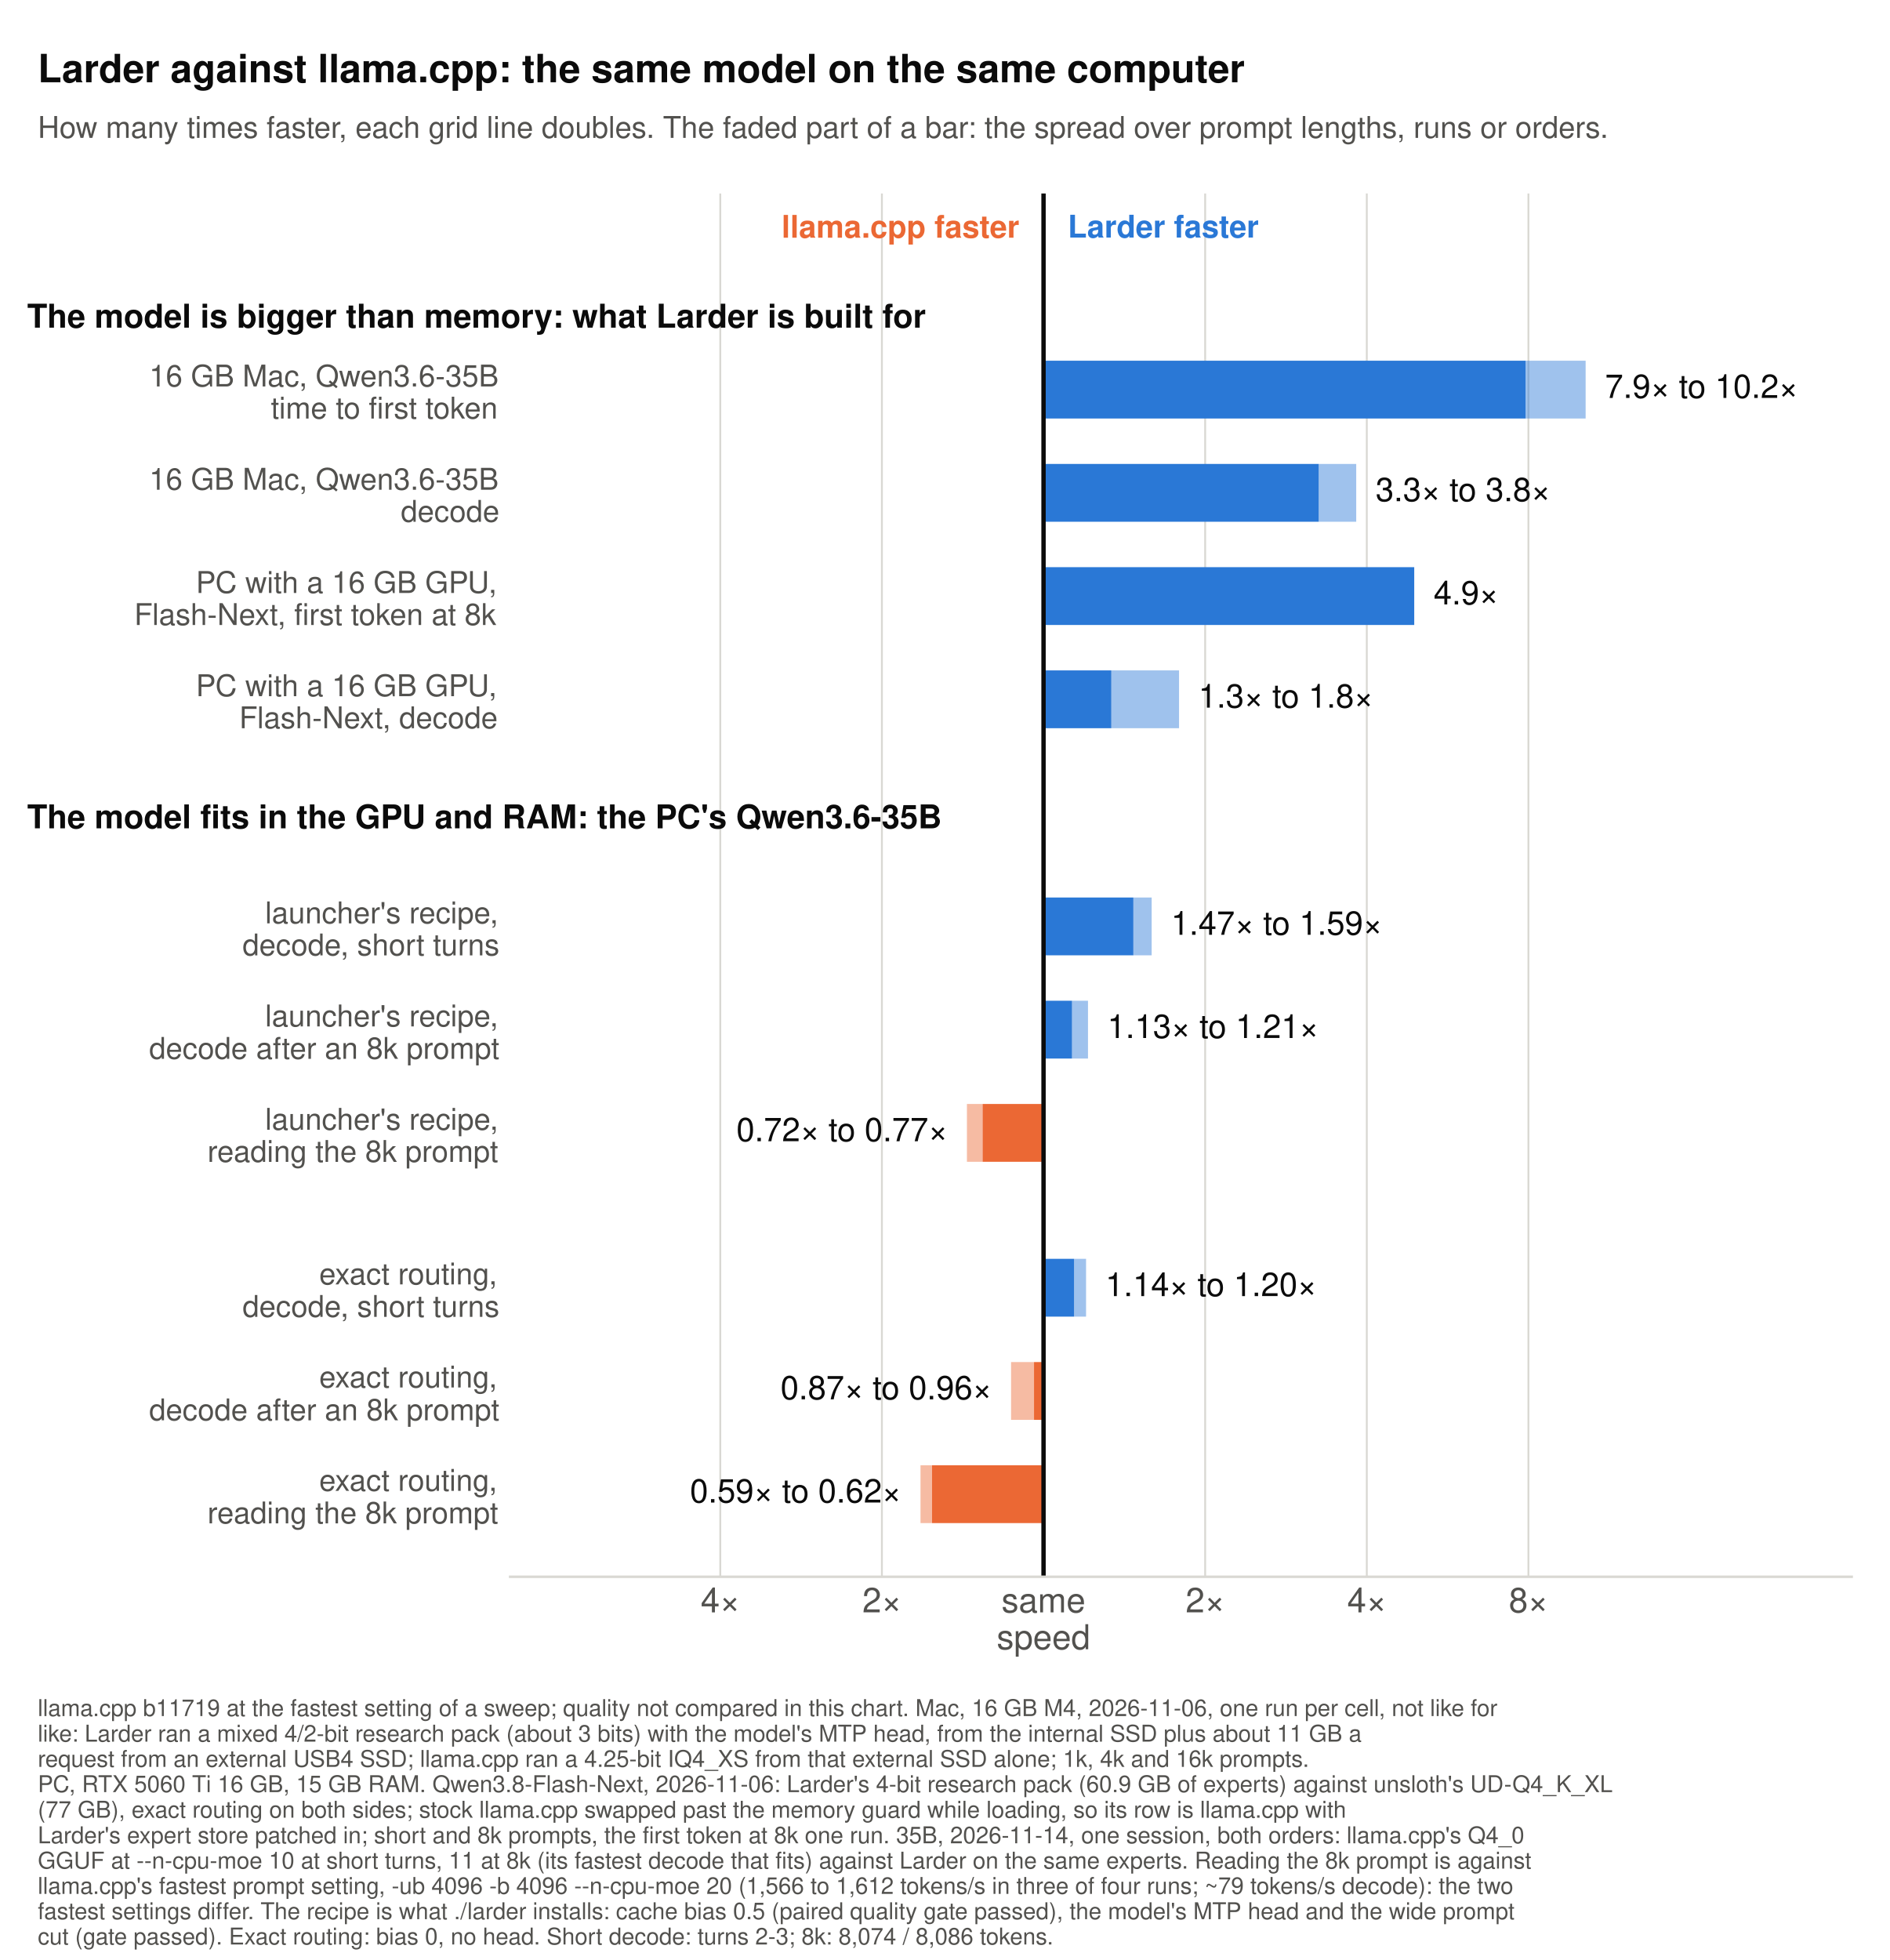
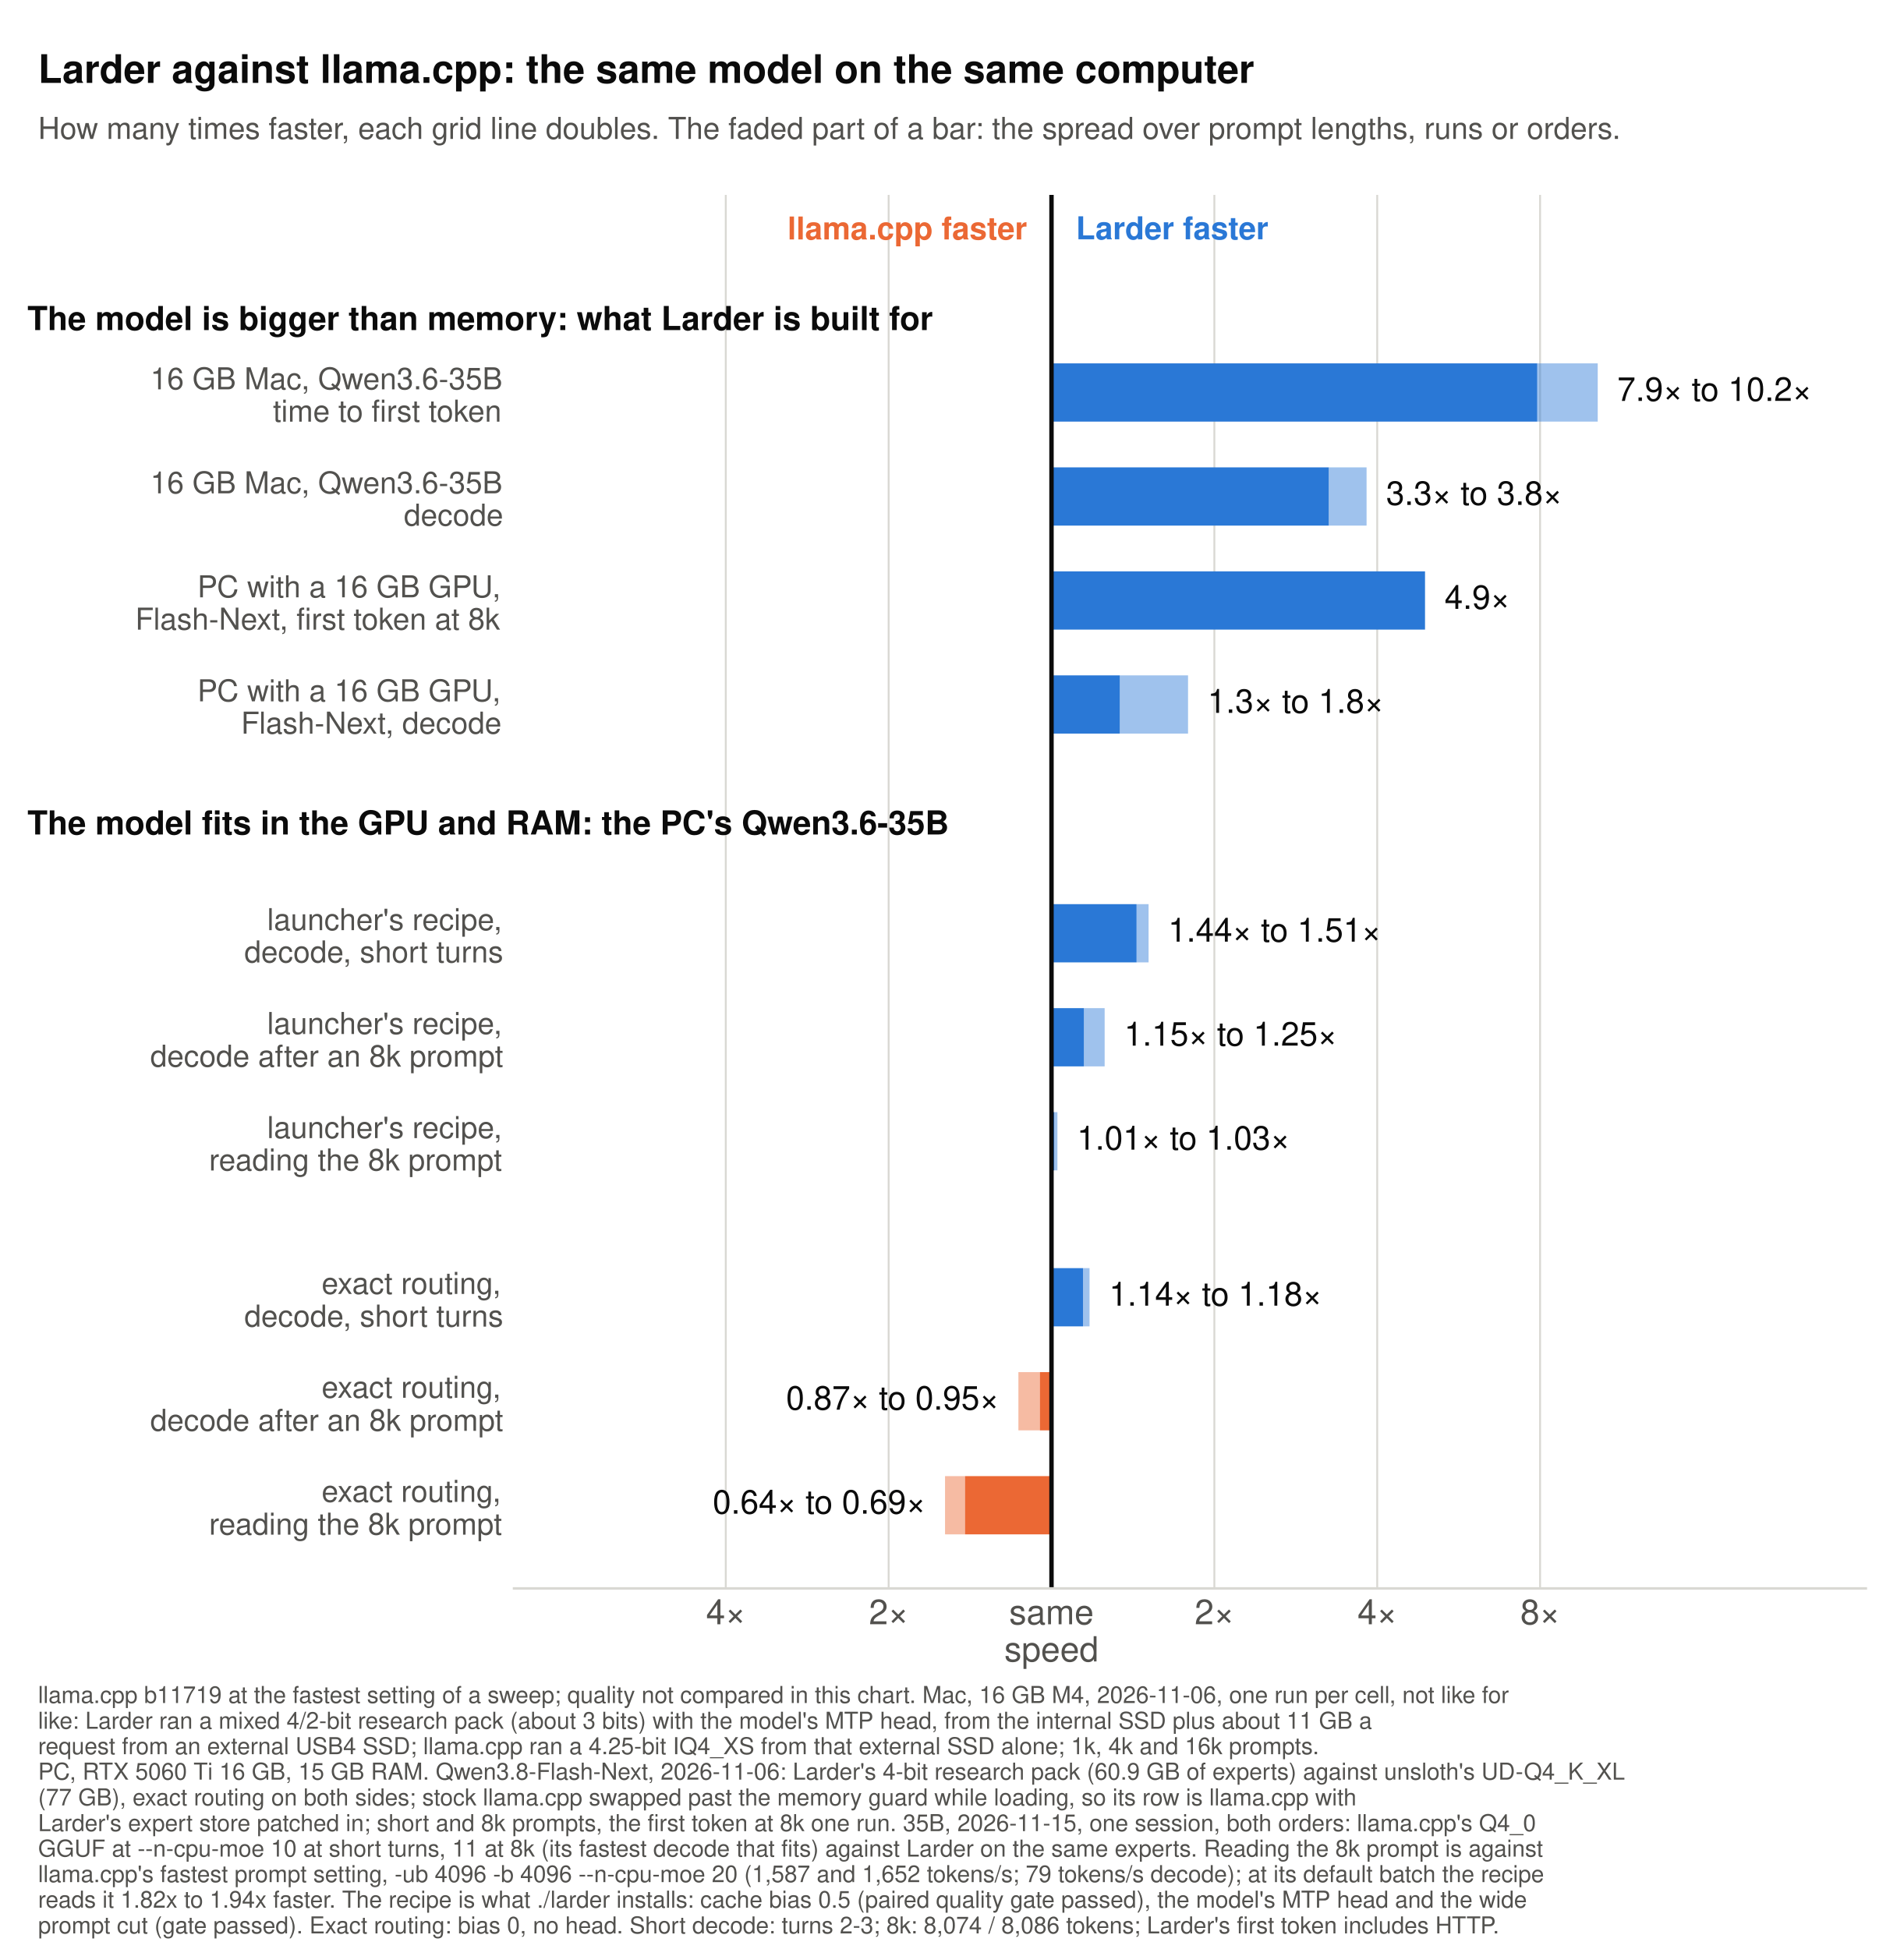
- <svg xmlns="http://www.w3.org/2000/svg" width="604.8pt" height="627.3pt" viewBox="0 0 604.8 627.3" version="1.1">
+ <svg xmlns="http://www.w3.org/2000/svg" width="604.8pt" height="619.2pt" viewBox="0 0 604.8 619.2" version="1.1">
  <defs>
    <style type="text/css">*{stroke-linejoin: round; stroke-linecap: butt}</style>
  </defs>
  <g id="figure_1">
    <g id="patch_1">
      <path d="M 0 619.2  L 604.8 619.2  L 604.8 0  L 0 0  L 0 619.2  z " style="fill: none; opacity: 0" />
    </g>
    <g id="axes_1">
      <g id="patch_2">
        <path d="M 163.296 504.648  L 592.704 504.648  L 592.704 61.92  L 163.296 61.92  L 163.296 504.648  z " style="fill: none" />
      </g>
      <g id="matplotlib.axis_1">
        <g id="xtick_1">
          <g id="line2d_1">
-             <path d="M 230.553 504.648  L 230.553 61.92  " clip-path="url(#pb048a3f7c0)" style="fill: none; stroke: #d9d8d3; stroke-width: 0.6; stroke-linecap: square" />
+             <path d="M 230.553 504.648  L 230.553 61.92  " clip-path="url(#ped2c0144fc)" style="fill: none; stroke: #d9d8d3; stroke-width: 0.6; stroke-linecap: square" />
          </g>
          <g id="line2d_2" />
          <g id="text_1">
            <text style="font-size: 11px; font-family: 'Helvetica', 'Arial', 'DejaVu Sans', sans-serif; text-anchor: middle; fill: #52514e" x="230.553" y="516.039" transform="rotate(-0 230.5527 516.0388)">4×</text>
          </g>
        </g>
        <g id="xtick_2">
          <g id="line2d_3">
-             <path d="M 282.289 504.648  L 282.289 61.92  " clip-path="url(#pb048a3f7c0)" style="fill: none; stroke: #d9d8d3; stroke-width: 0.6; stroke-linecap: square" />
+             <path d="M 282.289 504.648  L 282.289 61.92  " clip-path="url(#ped2c0144fc)" style="fill: none; stroke: #d9d8d3; stroke-width: 0.6; stroke-linecap: square" />
          </g>
          <g id="line2d_4" />
          <g id="text_2">
            <text style="font-size: 11px; font-family: 'Helvetica', 'Arial', 'DejaVu Sans', sans-serif; text-anchor: middle; fill: #52514e" x="282.289" y="516.039" transform="rotate(-0 282.2886 516.0388)">2×</text>
          </g>
        </g>
        <g id="xtick_3">
          <g id="line2d_5">
-             <path d="M 334.024 504.648  L 334.024 61.92  " clip-path="url(#pb048a3f7c0)" style="fill: none; stroke: #d9d8d3; stroke-width: 0.6; stroke-linecap: square" />
+             <path d="M 334.024 504.648  L 334.024 61.92  " clip-path="url(#ped2c0144fc)" style="fill: none; stroke: #d9d8d3; stroke-width: 0.6; stroke-linecap: square" />
          </g>
          <g id="line2d_6" />
          <g id="text_3">
            <text style="font-size: 11px; font-family: 'Helvetica', 'Arial', 'DejaVu Sans', sans-serif; fill: #52514e" transform="translate(320.5761 516.0388)">same</text>
            <text style="font-size: 11px; font-family: 'Helvetica', 'Arial', 'DejaVu Sans', sans-serif; fill: #52514e" transform="translate(319.0404 527.8315)">speed</text>
          </g>
        </g>
        <g id="xtick_4">
          <g id="line2d_7">
-             <path d="M 385.76 504.648  L 385.76 61.92  " clip-path="url(#pb048a3f7c0)" style="fill: none; stroke: #d9d8d3; stroke-width: 0.6; stroke-linecap: square" />
+             <path d="M 385.76 504.648  L 385.76 61.92  " clip-path="url(#ped2c0144fc)" style="fill: none; stroke: #d9d8d3; stroke-width: 0.6; stroke-linecap: square" />
          </g>
          <g id="line2d_8" />
          <g id="text_4">
            <text style="font-size: 11px; font-family: 'Helvetica', 'Arial', 'DejaVu Sans', sans-serif; text-anchor: middle; fill: #52514e" x="385.76" y="516.039" transform="rotate(-0 385.7604 516.0388)">2×</text>
          </g>
        </g>
        <g id="xtick_5">
          <g id="line2d_9">
-             <path d="M 437.496 504.648  L 437.496 61.92  " clip-path="url(#pb048a3f7c0)" style="fill: none; stroke: #d9d8d3; stroke-width: 0.6; stroke-linecap: square" />
+             <path d="M 437.496 504.648  L 437.496 61.92  " clip-path="url(#ped2c0144fc)" style="fill: none; stroke: #d9d8d3; stroke-width: 0.6; stroke-linecap: square" />
          </g>
          <g id="line2d_10" />
          <g id="text_5">
            <text style="font-size: 11px; font-family: 'Helvetica', 'Arial', 'DejaVu Sans', sans-serif; text-anchor: middle; fill: #52514e" x="437.496" y="516.039" transform="rotate(-0 437.4963 516.0388)">4×</text>
          </g>
        </g>
        <g id="xtick_6">
          <g id="line2d_11">
-             <path d="M 489.232 504.648  L 489.232 61.92  " clip-path="url(#pb048a3f7c0)" style="fill: none; stroke: #d9d8d3; stroke-width: 0.6; stroke-linecap: square" />
+             <path d="M 489.232 504.648  L 489.232 61.92  " clip-path="url(#ped2c0144fc)" style="fill: none; stroke: #d9d8d3; stroke-width: 0.6; stroke-linecap: square" />
          </g>
          <g id="line2d_12" />
          <g id="text_6">
            <text style="font-size: 11px; font-family: 'Helvetica', 'Arial', 'DejaVu Sans', sans-serif; text-anchor: middle; fill: #52514e" x="489.232" y="516.039" transform="rotate(-0 489.2322 516.0388)">8×</text>
          </g>
        </g>
      </g>
      <g id="matplotlib.axis_2">
        <g id="ytick_1">
          <g id="line2d_13" />
          <g id="text_7">
            <text style="font-size: 9.6px; font-family: 'Helvetica', 'Arial', 'DejaVu Sans', sans-serif; fill: #52514e" transform="translate(47.7475 123.6944)">16 GB Mac, Qwen3.6-35B</text>
            <text style="font-size: 9.6px; font-family: 'Helvetica', 'Arial', 'DejaVu Sans', sans-serif; fill: #52514e" transform="translate(86.7085 133.9592)">time to first token</text>
          </g>
        </g>
        <g id="ytick_2">
          <g id="line2d_14" />
          <g id="text_8">
            <text style="font-size: 9.6px; font-family: 'Helvetica', 'Arial', 'DejaVu Sans', sans-serif; fill: #52514e" transform="translate(47.7475 156.7338)">16 GB Mac, Qwen3.6-35B</text>
            <text style="font-size: 9.6px; font-family: 'Helvetica', 'Arial', 'DejaVu Sans', sans-serif; fill: #52514e" transform="translate(128.3035 166.9986)">decode</text>
          </g>
        </g>
        <g id="ytick_3">
          <g id="line2d_15" />
          <g id="text_9">
            <text style="font-size: 9.6px; font-family: 'Helvetica', 'Arial', 'DejaVu Sans', sans-serif; fill: #52514e" transform="translate(62.6965 189.7732)">PC with a 16 GB GPU,</text>
            <text style="font-size: 9.6px; font-family: 'Helvetica', 'Arial', 'DejaVu Sans', sans-serif; fill: #52514e" transform="translate(42.9625 200.038)">Flash-Next, first token at 8k</text>
          </g>
        </g>
        <g id="ytick_4">
          <g id="line2d_16" />
          <g id="text_10">
            <text style="font-size: 9.6px; font-family: 'Helvetica', 'Arial', 'DejaVu Sans', sans-serif; fill: #52514e" transform="translate(62.6965 222.8126)">PC with a 16 GB GPU,</text>
            <text style="font-size: 9.6px; font-family: 'Helvetica', 'Arial', 'DejaVu Sans', sans-serif; fill: #52514e" transform="translate(76.561 233.0774)">Flash-Next, decode</text>
          </g>
        </g>
        <g id="ytick_5">
          <g id="line2d_17" />
          <g id="text_11">
            <text style="font-size: 9.6px; font-family: 'Helvetica', 'Arial', 'DejaVu Sans', sans-serif; fill: #52514e" transform="translate(84.862 295.5105)">launcher's recipe,</text>
            <text style="font-size: 9.6px; font-family: 'Helvetica', 'Arial', 'DejaVu Sans', sans-serif; fill: #52514e" transform="translate(77.6215 305.7753)">decode, short turns</text>
          </g>
        </g>
        <g id="ytick_6">
          <g id="line2d_18" />
          <g id="text_12">
            <text style="font-size: 9.6px; font-family: 'Helvetica', 'Arial', 'DejaVu Sans', sans-serif; fill: #52514e" transform="translate(84.862 328.5012)">launcher's recipe,</text>
            <text style="font-size: 9.6px; font-family: 'Helvetica', 'Arial', 'DejaVu Sans', sans-serif; fill: #52514e" transform="translate(47.737 338.883)">decode after an 8k prompt</text>
          </g>
        </g>
        <g id="ytick_7">
          <g id="line2d_19" />
          <g id="text_13">
            <text style="font-size: 9.6px; font-family: 'Helvetica', 'Arial', 'DejaVu Sans', sans-serif; fill: #52514e" transform="translate(84.862 361.5781)">launcher's recipe,</text>
            <text style="font-size: 9.6px; font-family: 'Helvetica', 'Arial', 'DejaVu Sans', sans-serif; fill: #52514e" transform="translate(66.415 371.8699)">reading the 8k prompt</text>
          </g>
        </g>
        <g id="ytick_8">
          <g id="line2d_20" />
          <g id="text_14">
            <text style="font-size: 9.6px; font-family: 'Helvetica', 'Arial', 'DejaVu Sans', sans-serif; fill: #52514e" transform="translate(102.1675 411.0757)">exact routing,</text>
            <text style="font-size: 9.6px; font-family: 'Helvetica', 'Arial', 'DejaVu Sans', sans-serif; fill: #52514e" transform="translate(77.6215 421.4635)">decode, short turns</text>
          </g>
        </g>
        <g id="ytick_9">
          <g id="line2d_21" />
          <g id="text_15">
            <text style="font-size: 9.6px; font-family: 'Helvetica', 'Arial', 'DejaVu Sans', sans-serif; fill: #52514e" transform="translate(102.1675 444.0663)">exact routing,</text>
            <text style="font-size: 9.6px; font-family: 'Helvetica', 'Arial', 'DejaVu Sans', sans-serif; fill: #52514e" transform="translate(47.737 454.5711)">decode after an 8k prompt</text>
          </g>
        </g>
        <g id="ytick_10">
          <g id="line2d_22" />
          <g id="text_16">
            <text style="font-size: 9.6px; font-family: 'Helvetica', 'Arial', 'DejaVu Sans', sans-serif; fill: #52514e" transform="translate(102.1675 477.1432)">exact routing,</text>
            <text style="font-size: 9.6px; font-family: 'Helvetica', 'Arial', 'DejaVu Sans', sans-serif; fill: #52514e" transform="translate(66.415 487.558)">reading the 8k prompt</text>
          </g>
        </g>
      </g>
      <g id="patch_3">
-         <path d="M 334.024 133.946  L 488.338 133.946  L 488.338 115.444  L 334.024 115.444  z " clip-path="url(#pb048a3f7c0)" style="fill: #2a78d6" />
+         <path d="M 334.024 133.946  L 488.338 133.946  L 488.338 115.444  L 334.024 115.444  z " clip-path="url(#ped2c0144fc)" style="fill: #2a78d6" />
      </g>
      <g id="patch_4">
-         <path d="M 488.338 133.946  L 507.543 133.946  L 507.543 115.444  L 488.338 115.444  z " clip-path="url(#pb048a3f7c0)" style="fill: #2a78d6; opacity: 0.45" />
+         <path d="M 488.338 133.946  L 507.543 133.946  L 507.543 115.444  L 488.338 115.444  z " clip-path="url(#ped2c0144fc)" style="fill: #2a78d6; opacity: 0.45" />
      </g>
      <g id="patch_5">
-         <path d="M 334.024 166.985  L 422.103 166.985  L 422.103 148.483  L 334.024 148.483  z " clip-path="url(#pb048a3f7c0)" style="fill: #2a78d6" />
+         <path d="M 334.024 166.985  L 422.103 166.985  L 422.103 148.483  L 334.024 148.483  z " clip-path="url(#ped2c0144fc)" style="fill: #2a78d6" />
      </g>
      <g id="patch_6">
-         <path d="M 422.103 166.985  L 434.114 166.985  L 434.114 148.483  L 422.103 148.483  z " clip-path="url(#pb048a3f7c0)" style="fill: #2a78d6; opacity: 0.45" />
+         <path d="M 422.103 166.985  L 434.114 166.985  L 434.114 148.483  L 422.103 148.483  z " clip-path="url(#ped2c0144fc)" style="fill: #2a78d6; opacity: 0.45" />
      </g>
      <g id="patch_7">
-         <path d="M 334.024 200.025  L 452.68 200.025  L 452.68 181.523  L 334.024 181.523  z " clip-path="url(#pb048a3f7c0)" style="fill: #2a78d6" />
+         <path d="M 334.024 200.025  L 452.68 200.025  L 452.68 181.523  L 334.024 181.523  z " clip-path="url(#ped2c0144fc)" style="fill: #2a78d6" />
      </g>
      <g id="patch_8">
-         <path d="M 452.68 200.025  L 452.68 200.025  L 452.68 181.523  L 452.68 181.523  z " clip-path="url(#pb048a3f7c0)" style="fill: #2a78d6; opacity: 0.45" />
+         <path d="M 452.68 200.025  L 452.68 200.025  L 452.68 181.523  L 452.68 181.523  z " clip-path="url(#ped2c0144fc)" style="fill: #2a78d6; opacity: 0.45" />
      </g>
      <g id="patch_9">
-         <path d="M 334.024 233.064  L 355.726 233.064  L 355.726 214.562  L 334.024 214.562  z " clip-path="url(#pb048a3f7c0)" style="fill: #2a78d6" />
+         <path d="M 334.024 233.064  L 355.726 233.064  L 355.726 214.562  L 334.024 214.562  z " clip-path="url(#ped2c0144fc)" style="fill: #2a78d6" />
      </g>
      <g id="patch_10">
-         <path d="M 355.726 233.064  L 377.401 233.064  L 377.401 214.562  L 355.726 214.562  z " clip-path="url(#pb048a3f7c0)" style="fill: #2a78d6; opacity: 0.45" />
+         <path d="M 355.726 233.064  L 377.401 233.064  L 377.401 214.562  L 355.726 214.562  z " clip-path="url(#ped2c0144fc)" style="fill: #2a78d6; opacity: 0.45" />
      </g>
      <g id="patch_11">
-         <path d="M 334.024 305.751  L 362.78 305.751  L 362.78 287.249  L 334.024 287.249  z " clip-path="url(#pb048a3f7c0)" style="fill: #2a78d6" />
+         <path d="M 334.024 305.751  L 361.053 305.751  L 361.053 287.249  L 334.024 287.249  z " clip-path="url(#ped2c0144fc)" style="fill: #2a78d6" />
      </g>
      <g id="patch_12">
-         <path d="M 362.78 305.751  L 368.637 305.751  L 368.637 287.249  L 362.78 287.249  z " clip-path="url(#pb048a3f7c0)" style="fill: #2a78d6; opacity: 0.45" />
+         <path d="M 361.053 305.751  L 364.862 305.751  L 364.862 287.249  L 361.053 287.249  z " clip-path="url(#ped2c0144fc)" style="fill: #2a78d6; opacity: 0.45" />
      </g>
      <g id="patch_13">
-         <path d="M 334.024 338.79  L 343.147 338.79  L 343.147 320.288  L 334.024 320.288  z " clip-path="url(#pb048a3f7c0)" style="fill: #2a78d6" />
+         <path d="M 334.024 338.79  L 344.323 338.79  L 344.323 320.288  L 334.024 320.288  z " clip-path="url(#ped2c0144fc)" style="fill: #2a78d6" />
      </g>
      <g id="patch_14">
-         <path d="M 343.147 338.79  L 348.252 338.79  L 348.252 320.288  L 343.147 320.288  z " clip-path="url(#pb048a3f7c0)" style="fill: #2a78d6; opacity: 0.45" />
+         <path d="M 344.323 338.79  L 350.91 338.79  L 350.91 320.288  L 344.323 320.288  z " clip-path="url(#ped2c0144fc)" style="fill: #2a78d6; opacity: 0.45" />
      </g>
      <g id="patch_15">
-         <path d="M 334.024 371.83  L 314.516 371.83  L 314.516 353.328  L 334.024 353.328  z " clip-path="url(#pb048a3f7c0)" style="fill: #eb6834" />
+         <path d="M 334.024 371.83  L 334.88 371.83  L 334.88 353.328  L 334.024 353.328  z " clip-path="url(#ped2c0144fc)" style="fill: #2a78d6" />
      </g>
      <g id="patch_16">
-         <path d="M 314.516 371.83  L 309.505 371.83  L 309.505 353.328  L 314.516 353.328  z " clip-path="url(#pb048a3f7c0)" style="fill: #eb6834; opacity: 0.45" />
+         <path d="M 334.88 371.83  L 335.907 371.83  L 335.907 353.328  L 334.88 353.328  z " clip-path="url(#ped2c0144fc)" style="fill: #2a78d6; opacity: 0.45" />
      </g>
      <g id="patch_17">
-         <path d="M 334.024 421.389  L 343.804 421.389  L 343.804 402.887  L 334.024 402.887  z " clip-path="url(#pb048a3f7c0)" style="fill: #2a78d6" />
+         <path d="M 334.024 421.389  L 344.029 421.389  L 344.029 402.887  L 334.024 402.887  z " clip-path="url(#ped2c0144fc)" style="fill: #2a78d6" />
      </g>
      <g id="patch_18">
-         <path d="M 343.804 421.389  L 347.633 421.389  L 347.633 402.887  L 343.804 402.887  z " clip-path="url(#pb048a3f7c0)" style="fill: #2a78d6; opacity: 0.45" />
+         <path d="M 344.029 421.389  L 346.111 421.389  L 346.111 402.887  L 344.029 402.887  z " clip-path="url(#ped2c0144fc)" style="fill: #2a78d6; opacity: 0.45" />
      </g>
      <g id="patch_19">
-         <path d="M 334.024 454.428  L 330.978 454.428  L 330.978 435.926  L 334.024 435.926  z " clip-path="url(#pb048a3f7c0)" style="fill: #eb6834" />
+         <path d="M 334.024 454.428  L 330.333 454.428  L 330.333 435.926  L 334.024 435.926  z " clip-path="url(#ped2c0144fc)" style="fill: #eb6834" />
      </g>
      <g id="patch_20">
-         <path d="M 330.978 454.428  L 323.63 454.428  L 323.63 435.926  L 330.978 435.926  z " clip-path="url(#pb048a3f7c0)" style="fill: #eb6834; opacity: 0.45" />
+         <path d="M 330.333 454.428  L 323.513 454.428  L 323.513 435.926  L 330.333 435.926  z " clip-path="url(#ped2c0144fc)" style="fill: #eb6834; opacity: 0.45" />
      </g>
      <g id="patch_21">
-         <path d="M 334.024 487.468  L 298.344 487.468  L 298.344 468.965  L 334.024 468.965  z " clip-path="url(#pb048a3f7c0)" style="fill: #eb6834" />
+         <path d="M 334.024 487.468  L 306.545 487.468  L 306.545 468.965  L 334.024 468.965  z " clip-path="url(#ped2c0144fc)" style="fill: #eb6834" />
      </g>
      <g id="patch_22">
-         <path d="M 298.344 487.468  L 294.642 487.468  L 294.642 468.965  L 298.344 468.965  z " clip-path="url(#pb048a3f7c0)" style="fill: #eb6834; opacity: 0.45" />
+         <path d="M 306.545 487.468  L 300.207 487.468  L 300.207 468.965  L 306.545 468.965  z " clip-path="url(#ped2c0144fc)" style="fill: #eb6834; opacity: 0.45" />
      </g>
      <g id="line2d_23">
-         <path d="M 334.024 504.648  L 334.024 61.92  " clip-path="url(#pb048a3f7c0)" style="fill: none; stroke: #0b0b0b; stroke-width: 1.4; stroke-linecap: square" />
+         <path d="M 334.024 504.648  L 334.024 61.92  " clip-path="url(#ped2c0144fc)" style="fill: none; stroke: #0b0b0b; stroke-width: 1.4; stroke-linecap: square" />
      </g>
      <g id="patch_23">
        <path d="M 163.296 504.648  L 592.704 504.648  " style="fill: none; stroke: #d9d8d3; stroke-width: 0.8; stroke-linejoin: miter; stroke-linecap: square" />
      </g>
      <g id="text_17">
        <text style="font-size: 10.5px; font-family: 'Helvetica', 'Arial', 'DejaVu Sans', sans-serif; text-anchor: start; fill: #0b0b0b" x="513.751" y="127.367" transform="rotate(-0 513.7514 127.3666)">7.9× to 10.2×</text>
      </g>
      <g id="text_18">
        <text style="font-size: 10.5px; font-family: 'Helvetica', 'Arial', 'DejaVu Sans', sans-serif; text-anchor: start; fill: #0b0b0b" x="440.322" y="160.406" transform="rotate(-0 440.3223 160.406)">3.3× to 3.8×</text>
      </g>
      <g id="text_19">
        <text style="font-size: 10.5px; font-family: 'Helvetica', 'Arial', 'DejaVu Sans', sans-serif; text-anchor: start; fill: #0b0b0b" x="458.888" y="193.445" transform="rotate(-0 458.8883 193.4454)">4.9×</text>
      </g>
      <g id="text_20">
        <text style="font-size: 10.5px; font-family: 'Helvetica', 'Arial', 'DejaVu Sans', sans-serif; text-anchor: start; fill: #0b0b0b" x="383.61" y="226.485" transform="rotate(-0 383.6098 226.4848)">1.3× to 1.8×</text>
      </g>
      <g id="text_21">
-         <text style="font-size: 10.5px; font-family: 'Helvetica', 'Arial', 'DejaVu Sans', sans-serif; text-anchor: start; fill: #0b0b0b" x="374.837" y="299.172" transform="rotate(-0 374.8372 299.1715)">1.47× to 1.59×</text>
+         <text style="font-size: 10.5px; font-family: 'Helvetica', 'Arial', 'DejaVu Sans', sans-serif; text-anchor: start; fill: #0b0b0b" x="371.07" y="299.172" transform="rotate(-0 371.0705 299.1715)">1.44× to 1.51×</text>
      </g>
      <g id="text_22">
-         <text style="font-size: 10.5px; font-family: 'Helvetica', 'Arial', 'DejaVu Sans', sans-serif; text-anchor: start; fill: #0b0b0b" x="354.452" y="332.211" transform="rotate(-0 354.4522 332.2109)">1.13× to 1.21×</text>
+         <text style="font-size: 10.5px; font-family: 'Helvetica', 'Arial', 'DejaVu Sans', sans-serif; text-anchor: start; fill: #0b0b0b" x="357.119" y="332.211" transform="rotate(-0 357.1186 332.2109)">1.15× to 1.25×</text>
      </g>
      <g id="text_23">
-         <text style="font-size: 10.5px; font-family: 'Helvetica', 'Arial', 'DejaVu Sans', sans-serif; text-anchor: end; fill: #0b0b0b" x="303.305" y="365.25" transform="rotate(-0 303.3052 365.2503)">0.72× to 0.77×</text>
+         <text style="font-size: 10.5px; font-family: 'Helvetica', 'Arial', 'DejaVu Sans', sans-serif; text-anchor: start; fill: #0b0b0b" x="342.116" y="365.25" transform="rotate(-0 342.1157 365.2503)">1.01× to 1.03×</text>
      </g>
      <g id="text_24">
-         <text style="font-size: 10.5px; font-family: 'Helvetica', 'Arial', 'DejaVu Sans', sans-serif; text-anchor: start; fill: #0b0b0b" x="353.833" y="414.809" transform="rotate(-0 353.8328 414.8094)">1.14× to 1.20×</text>
+         <text style="font-size: 10.5px; font-family: 'Helvetica', 'Arial', 'DejaVu Sans', sans-serif; text-anchor: start; fill: #0b0b0b" x="352.319" y="414.809" transform="rotate(-0 352.3195 414.8094)">1.14× to 1.18×</text>
      </g>
      <g id="text_25">
-         <text style="font-size: 10.5px; font-family: 'Helvetica', 'Arial', 'DejaVu Sans', sans-serif; text-anchor: end; fill: #0b0b0b" x="317.43" y="447.849" transform="rotate(-0 317.4301 447.8488)">0.87× to 0.96×</text>
+         <text style="font-size: 10.5px; font-family: 'Helvetica', 'Arial', 'DejaVu Sans', sans-serif; text-anchor: end; fill: #0b0b0b" x="317.304" y="447.849" transform="rotate(-0 317.3042 447.8488)">0.87× to 0.95×</text>
      </g>
      <g id="text_26">
-         <text style="font-size: 10.5px; font-family: 'Helvetica', 'Arial', 'DejaVu Sans', sans-serif; text-anchor: end; fill: #0b0b0b" x="288.442" y="480.888" transform="rotate(-0 288.4424 480.8882)">0.59× to 0.62×</text>
+         <text style="font-size: 10.5px; font-family: 'Helvetica', 'Arial', 'DejaVu Sans', sans-serif; text-anchor: end; fill: #0b0b0b" x="293.999" y="480.888" transform="rotate(-0 293.999 480.8882)">0.64× to 0.69×</text>
      </g>
      <g id="text_27">
        <text style="font-weight: 700; font-size: 10px; font-family: 'Helvetica', 'Arial', 'DejaVu Sans', sans-serif; text-anchor: end; fill: #eb6834" x="326.264" y="76.079" transform="rotate(-0 326.2641 76.0791)">llama.cpp faster</text>
      </g>
      <g id="text_28">
        <text style="font-weight: 700; font-size: 10px; font-family: 'Helvetica', 'Arial', 'DejaVu Sans', sans-serif; text-anchor: start; fill: #2a78d6" x="341.785" y="76.028" transform="rotate(-0 341.7849 76.02832)">Larder faster</text>
      </g>
      <g id="text_29">
        <text style="font-weight: 700; font-size: 10.5px; font-family: 'Helvetica', 'Arial', 'DejaVu Sans', sans-serif; text-anchor: start; fill: #0b0b0b" x="8.709" y="104.871" transform="rotate(-0 8.70912 104.8712)">The model is bigger than memory: what Larder is built for</text>
      </g>
      <g id="text_30">
        <text style="font-weight: 700; font-size: 10.5px; font-family: 'Helvetica', 'Arial', 'DejaVu Sans', sans-serif; text-anchor: start; fill: #0b0b0b" x="8.709" y="265.112" transform="rotate(-0 8.70912 265.1123)">The model fits in the GPU and RAM: the PC's Qwen3.6-35B</text>
      </g>
    </g>
    <g id="text_31">
      <text style="font-weight: 700; font-size: 12.5px; font-family: 'Helvetica', 'Arial', 'DejaVu Sans', sans-serif; text-anchor: start; fill: #0b0b0b" x="12.096" y="26.334" transform="rotate(-0 12.096 26.33369)">Larder against llama.cpp: the same model on the same computer</text>
    </g>
    <g id="text_32">
      <text style="font-size: 9.6px; font-family: 'Helvetica', 'Arial', 'DejaVu Sans', sans-serif; text-anchor: start; fill: #52514e" x="12.096" y="44.136" transform="rotate(-0 12.096 44.136)">How many times faster, each grid line doubles. The faded part of a bar: the spread over prompt lengths, runs or orders.</text>
    </g>
    <g id="text_33">
-       <text style="font-size: 7.4px; font-family: 'Helvetica', 'Arial', 'DejaVu Sans', sans-serif; fill: #52514e" transform="translate(12.096 549.224)">llama.cpp b11719 at the fastest setting of a sweep; quality not compared in this chart. Mac, 16 GB M4, 2026-11-06, one run per cell, not like for</text>
-       <text style="font-size: 7.4px; font-family: 'Helvetica', 'Arial', 'DejaVu Sans', sans-serif; fill: #52514e" transform="translate(12.096 557.4047)">like: Larder ran a mixed 4/2-bit research pack (about 3 bits) with the model's MTP head, from the internal SSD plus about 11 GB a</text>
-       <text style="font-size: 7.4px; font-family: 'Helvetica', 'Arial', 'DejaVu Sans', sans-serif; fill: #52514e" transform="translate(12.096 565.4906)">request from an external USB4 SSD; llama.cpp ran a 4.25-bit IQ4_XS from that external SSD alone; 1k, 4k and 16k prompts.</text>
-       <text style="font-size: 7.4px; font-family: 'Helvetica', 'Arial', 'DejaVu Sans', sans-serif; fill: #52514e" transform="translate(12.096 573.5765)">PC, RTX 5060 Ti 16 GB, 15 GB RAM. Qwen3.8-Flash-Next, 2026-11-06: Larder's 4-bit research pack (60.9 GB of experts) against unsloth's UD-Q4_K_XL</text>
-       <text style="font-size: 7.4px; font-family: 'Helvetica', 'Arial', 'DejaVu Sans', sans-serif; fill: #52514e" transform="translate(12.096 581.7572)">(77 GB), exact routing on both sides; stock llama.cpp swapped past the memory guard while loading, so its row is llama.cpp with</text>
-       <text style="font-size: 7.4px; font-family: 'Helvetica', 'Arial', 'DejaVu Sans', sans-serif; fill: #52514e" transform="translate(12.096 589.9379)">Larder's expert store patched in; short and 8k prompts, the first token at 8k one run. 35B, 2026-11-14, one session, both orders: llama.cpp's Q4_0</text>
-       <text style="font-size: 7.4px; font-family: 'Helvetica', 'Arial', 'DejaVu Sans', sans-serif; fill: #52514e" transform="translate(12.096 598.0379)">GGUF at --n-cpu-moe 10 at short turns, 11 at 8k (its fastest decode that fits) against Larder on the same experts. Reading the 8k prompt is against</text>
-       <text style="font-size: 7.4px; font-family: 'Helvetica', 'Arial', 'DejaVu Sans', sans-serif; fill: #52514e" transform="translate(12.096 606.1379)">llama.cpp's fastest prompt setting, -ub 4096 -b 4096 --n-cpu-moe 20 (1,566 to 1,612 tokens/s in three of four runs; ~79 tokens/s decode): the two</text>
-       <text style="font-size: 7.4px; font-family: 'Helvetica', 'Arial', 'DejaVu Sans', sans-serif; fill: #52514e" transform="translate(12.096 614.2379)">fastest settings differ. The recipe is what ./larder installs: cache bias 0.5 (paired quality gate passed), the model's MTP head and the wide prompt</text>
-       <text style="font-size: 7.4px; font-family: 'Helvetica', 'Arial', 'DejaVu Sans', sans-serif; fill: #52514e" transform="translate(12.096 622.3379)">cut (gate passed). Exact routing: bias 0, no head. Short decode: turns 2-3; 8k: 8,074 / 8,086 tokens.</text>
+       <text style="font-size: 7.4px; font-family: 'Helvetica', 'Arial', 'DejaVu Sans', sans-serif; fill: #52514e" transform="translate(12.096 541.0433)">llama.cpp b11719 at the fastest setting of a sweep; quality not compared in this chart. Mac, 16 GB M4, 2026-11-06, one run per cell, not like for</text>
+       <text style="font-size: 7.4px; font-family: 'Helvetica', 'Arial', 'DejaVu Sans', sans-serif; fill: #52514e" transform="translate(12.096 549.224)">like: Larder ran a mixed 4/2-bit research pack (about 3 bits) with the model's MTP head, from the internal SSD plus about 11 GB a</text>
+       <text style="font-size: 7.4px; font-family: 'Helvetica', 'Arial', 'DejaVu Sans', sans-serif; fill: #52514e" transform="translate(12.096 557.3099)">request from an external USB4 SSD; llama.cpp ran a 4.25-bit IQ4_XS from that external SSD alone; 1k, 4k and 16k prompts.</text>
+       <text style="font-size: 7.4px; font-family: 'Helvetica', 'Arial', 'DejaVu Sans', sans-serif; fill: #52514e" transform="translate(12.096 565.3958)">PC, RTX 5060 Ti 16 GB, 15 GB RAM. Qwen3.8-Flash-Next, 2026-11-06: Larder's 4-bit research pack (60.9 GB of experts) against unsloth's UD-Q4_K_XL</text>
+       <text style="font-size: 7.4px; font-family: 'Helvetica', 'Arial', 'DejaVu Sans', sans-serif; fill: #52514e" transform="translate(12.096 573.5765)">(77 GB), exact routing on both sides; stock llama.cpp swapped past the memory guard while loading, so its row is llama.cpp with</text>
+       <text style="font-size: 7.4px; font-family: 'Helvetica', 'Arial', 'DejaVu Sans', sans-serif; fill: #52514e" transform="translate(12.096 581.7572)">Larder's expert store patched in; short and 8k prompts, the first token at 8k one run. 35B, 2026-11-15, one session, both orders: llama.cpp's Q4_0</text>
+       <text style="font-size: 7.4px; font-family: 'Helvetica', 'Arial', 'DejaVu Sans', sans-serif; fill: #52514e" transform="translate(12.096 589.843)">GGUF at --n-cpu-moe 10 at short turns, 11 at 8k (its fastest decode that fits) against Larder on the same experts. Reading the 8k prompt is against</text>
+       <text style="font-size: 7.4px; font-family: 'Helvetica', 'Arial', 'DejaVu Sans', sans-serif; fill: #52514e" transform="translate(12.096 597.9544)">llama.cpp's fastest prompt setting, -ub 4096 -b 4096 --n-cpu-moe 20 (1,587 and 1,652 tokens/s; 79 tokens/s decode); at its default batch the recipe</text>
+       <text style="font-size: 7.4px; font-family: 'Helvetica', 'Arial', 'DejaVu Sans', sans-serif; fill: #52514e" transform="translate(12.096 606.0657)">reads it 1.82x to 1.94x faster. The recipe is what ./larder installs: cache bias 0.5 (paired quality gate passed), the model's MTP head and the wide</text>
+       <text style="font-size: 7.4px; font-family: 'Helvetica', 'Arial', 'DejaVu Sans', sans-serif; fill: #52514e" transform="translate(12.096 614.2464)">prompt cut (gate passed). Exact routing: bias 0, no head. Short decode: turns 2-3; 8k: 8,074 / 8,086 tokens; Larder's first token includes HTTP.</text>
    </g>
  </g>
  <defs>
-     <clipPath id="pb048a3f7c0">
+     <clipPath id="ped2c0144fc">
      <rect x="163.296" y="61.92" width="429.408" height="442.728" />
    </clipPath>
  </defs>
</svg>
